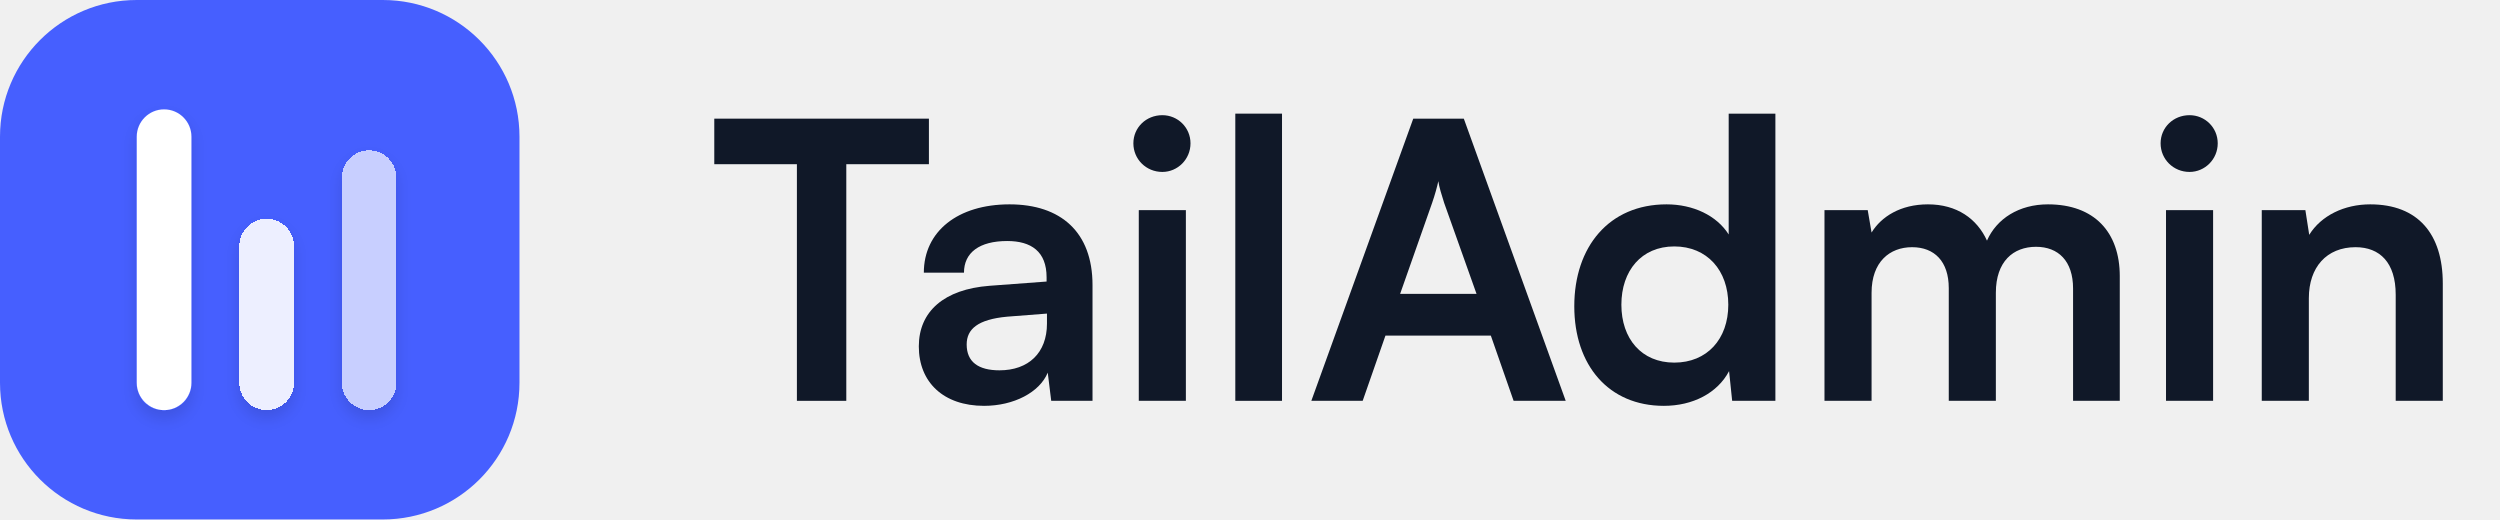
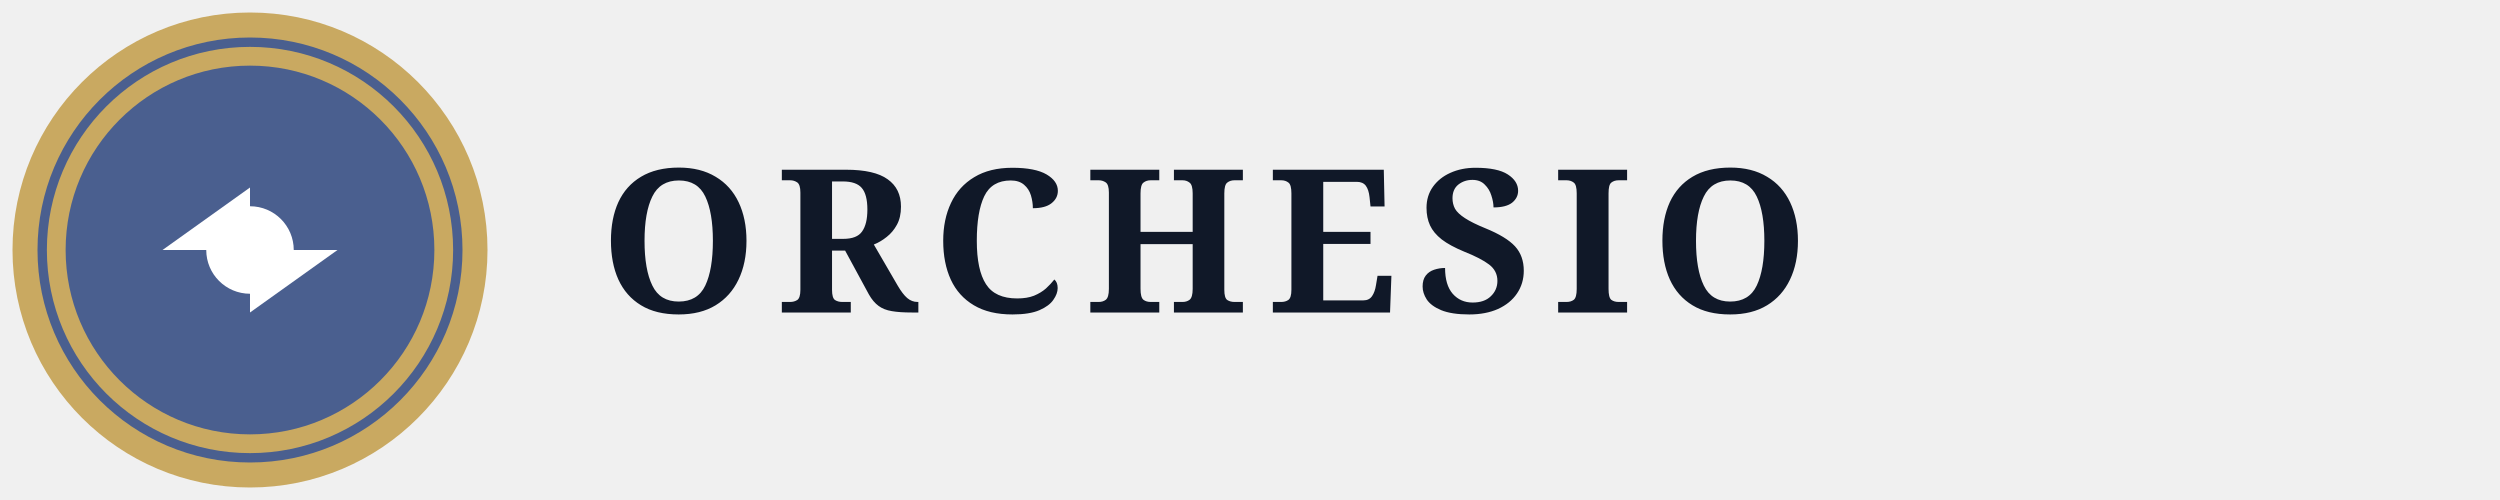
- <svg xmlns="http://www.w3.org/2000/svg" width="154" height="32" viewBox="0 0 154 32" fill="none">
-   <path d="M0 8.421C0 3.77 3.77 0 8.421 0H23.579C28.23 0 32 3.77 32 8.421V23.579C32 28.23 28.23 32 23.579 32H8.421C3.77 32 0 28.23 0 23.579V8.421Z" fill="#465FFF" />
-   <g filter="url(#filter0_d_1624_24907)">
-     <path d="M8.424 8.422C8.424 7.491 9.178 6.737 10.108 6.737V6.737C11.038 6.737 11.792 7.491 11.792 8.422V23.579C11.792 24.51 11.038 25.264 10.108 25.264V25.264C9.178 25.264 8.424 24.51 8.424 23.579V8.422Z" fill="white" />
-   </g>
-   <g filter="url(#filter1_d_1624_24907)">
-     <path d="M14.742 15.157C14.742 14.227 15.496 13.473 16.426 13.473V13.473C17.357 13.473 18.111 14.227 18.111 15.157V23.578C18.111 24.508 17.357 25.262 16.426 25.262V25.262C15.496 25.262 14.742 24.508 14.742 23.578V15.157Z" fill="white" fill-opacity="0.9" shape-rendering="crispEdges" />
-   </g>
-   <g filter="url(#filter2_d_1624_24907)">
-     <path d="M21.055 10.946C21.055 10.016 21.809 9.262 22.739 9.262V9.262C23.669 9.262 24.423 10.016 24.423 10.946V23.578C24.423 24.508 23.669 25.262 22.739 25.262V25.262C21.809 25.262 21.055 24.508 21.055 23.578V10.946Z" fill="white" fill-opacity="0.7" shape-rendering="crispEdges" />
-   </g>
-   <path d="M44 10.115H49.089V24.691H52.132V10.115H57.221V7.309H44V10.115Z" fill="#101828" />
-   <path d="M60.617 25C62.448 25 64.042 24.168 64.541 22.955L64.755 24.691H67.299V17.558C67.299 14.3 65.349 12.588 62.187 12.588C59.001 12.588 56.908 14.252 56.908 16.797H59.381C59.381 15.56 60.332 14.847 62.044 14.847C63.519 14.847 64.47 15.489 64.47 17.082V17.343L60.95 17.605C58.168 17.819 56.599 19.174 56.599 21.338C56.599 23.549 58.121 25 60.617 25ZM61.569 22.812C60.261 22.812 59.547 22.289 59.547 21.219C59.547 20.268 60.237 19.674 62.044 19.507L64.493 19.317V19.935C64.493 21.742 63.352 22.812 61.569 22.812Z" fill="#101828" />
-   <path d="M71.6 10.591C72.551 10.591 73.335 9.806 73.335 8.831C73.335 7.856 72.551 7.095 71.6 7.095C70.601 7.095 69.816 7.856 69.816 8.831C69.816 9.806 70.601 10.591 71.6 10.591ZM70.149 24.691H73.05V12.944H70.149V24.691Z" fill="#101828" />
-   <path d="M78.972 24.691V7H76.095V24.691H78.972Z" fill="#101828" />
-   <path d="M83.941 24.691L85.344 20.672H91.835L93.238 24.691H96.448L90.171 7.309H87.056L80.778 24.691H83.941ZM88.221 12.493C88.387 12.017 88.53 11.494 88.601 11.161C88.649 11.518 88.815 12.041 88.958 12.493L90.955 18.104H86.247L88.221 12.493Z" fill="#101828" />
-   <path d="M102.493 25C104.276 25 105.798 24.215 106.511 22.86L106.701 24.691H109.364V7H106.487V14.443C105.75 13.277 104.3 12.588 102.659 12.588C99.116 12.588 96.976 15.203 96.976 18.865C96.976 22.503 99.092 25 102.493 25ZM103.135 22.337C101.113 22.337 99.877 20.863 99.877 18.77C99.877 16.678 101.113 15.18 103.135 15.18C105.156 15.18 106.463 16.654 106.463 18.77C106.463 20.886 105.156 22.337 103.135 22.337Z" fill="#101828" />
-   <path d="M115.289 24.691V18.033C115.289 16.131 116.406 15.227 117.785 15.227C119.164 15.227 120.044 16.107 120.044 17.748V24.691H122.945V18.033C122.945 16.107 124.015 15.203 125.418 15.203C126.797 15.203 127.701 16.083 127.701 17.771V24.691H130.578V17.011C130.578 14.3 129.008 12.588 126.155 12.588C124.372 12.588 122.993 13.468 122.398 14.823C121.78 13.468 120.543 12.588 118.76 12.588C117.072 12.588 115.883 13.349 115.289 14.324L115.051 12.944H112.388V24.691H115.289Z" fill="#101828" />
-   <path d="M134.876 10.591C135.827 10.591 136.612 9.806 136.612 8.831C136.612 7.856 135.827 7.095 134.876 7.095C133.877 7.095 133.093 7.856 133.093 8.831C133.093 9.806 133.877 10.591 134.876 10.591ZM133.426 24.691H136.327V12.944H133.426V24.691Z" fill="#101828" />
-   <path d="M142.225 24.691V18.366C142.225 16.464 143.318 15.227 145.102 15.227C146.6 15.227 147.575 16.178 147.575 18.152V24.691H150.476V17.462C150.476 14.419 148.954 12.588 146.005 12.588C144.412 12.588 142.985 13.277 142.248 14.466L142.011 12.944H139.324V24.691H142.225Z" fill="#101828" />
-   <defs>
-     <filter id="filter0_d_1624_24907" x="7.424" y="6.237" width="5.368" height="20.526" filterUnits="userSpaceOnUse" color-interpolation-filters="sRGB">
-       <feFlood flood-opacity="0" result="BackgroundImageFix" />
-       <feColorMatrix in="SourceAlpha" type="matrix" values="0 0 0 0 0 0 0 0 0 0 0 0 0 0 0 0 0 0 127 0" result="hardAlpha" />
-       <feOffset dy="0.5" />
-       <feGaussianBlur stdDeviation="0.5" />
-       <feComposite in2="hardAlpha" operator="out" />
-       <feColorMatrix type="matrix" values="0 0 0 0 0 0 0 0 0 0 0 0 0 0 0 0 0 0 0.12 0" />
-       <feBlend mode="normal" in2="BackgroundImageFix" result="effect1_dropShadow_1624_24907" />
-       <feBlend mode="normal" in="SourceGraphic" in2="effect1_dropShadow_1624_24907" result="shape" />
-     </filter>
-     <filter id="filter1_d_1624_24907" x="13.742" y="12.973" width="5.368" height="13.79" filterUnits="userSpaceOnUse" color-interpolation-filters="sRGB">
-       <feFlood flood-opacity="0" result="BackgroundImageFix" />
-       <feColorMatrix in="SourceAlpha" type="matrix" values="0 0 0 0 0 0 0 0 0 0 0 0 0 0 0 0 0 0 127 0" result="hardAlpha" />
-       <feOffset dy="0.5" />
-       <feGaussianBlur stdDeviation="0.5" />
-       <feComposite in2="hardAlpha" operator="out" />
-       <feColorMatrix type="matrix" values="0 0 0 0 0 0 0 0 0 0 0 0 0 0 0 0 0 0 0.12 0" />
-       <feBlend mode="normal" in2="BackgroundImageFix" result="effect1_dropShadow_1624_24907" />
-       <feBlend mode="normal" in="SourceGraphic" in2="effect1_dropShadow_1624_24907" result="shape" />
-     </filter>
-     <filter id="filter2_d_1624_24907" x="20.055" y="8.762" width="5.368" height="18" filterUnits="userSpaceOnUse" color-interpolation-filters="sRGB">
-       <feFlood flood-opacity="0" result="BackgroundImageFix" />
-       <feColorMatrix in="SourceAlpha" type="matrix" values="0 0 0 0 0 0 0 0 0 0 0 0 0 0 0 0 0 0 127 0" result="hardAlpha" />
-       <feOffset dy="0.5" />
-       <feGaussianBlur stdDeviation="0.5" />
-       <feComposite in2="hardAlpha" operator="out" />
-       <feColorMatrix type="matrix" values="0 0 0 0 0 0 0 0 0 0 0 0 0 0 0 0 0 0 0.12 0" />
-       <feBlend mode="normal" in2="BackgroundImageFix" result="effect1_dropShadow_1624_24907" />
-       <feBlend mode="normal" in="SourceGraphic" in2="effect1_dropShadow_1624_24907" result="shape" />
-     </filter>
-   </defs>
+ <svg xmlns="http://www.w3.org/2000/svg" width="200" height="40" viewBox="0 0 200 40" fill="none">
+   <circle cx="20" cy="20" r="18" fill="#4A5F8F" />
+   <circle cx="20" cy="20" r="18" stroke="#C9A961" stroke-width="2" fill="none" />
+   <circle cx="20" cy="20" r="15.5" stroke="#C9A961" stroke-width="1.5" fill="none" />
+   <path d="M20 8 L20 15 L13 20 L20 20 L20 32 L20 25 L27 20 L20 20 Z" fill="white" />
+   <circle cx="20" cy="20" r="3.5" fill="white" />
+   <text x="48" y="25" font-family="serif" font-size="16" font-weight="600" fill="#101828" letter-spacing="1.5">ORCHESIO</text>
</svg>
